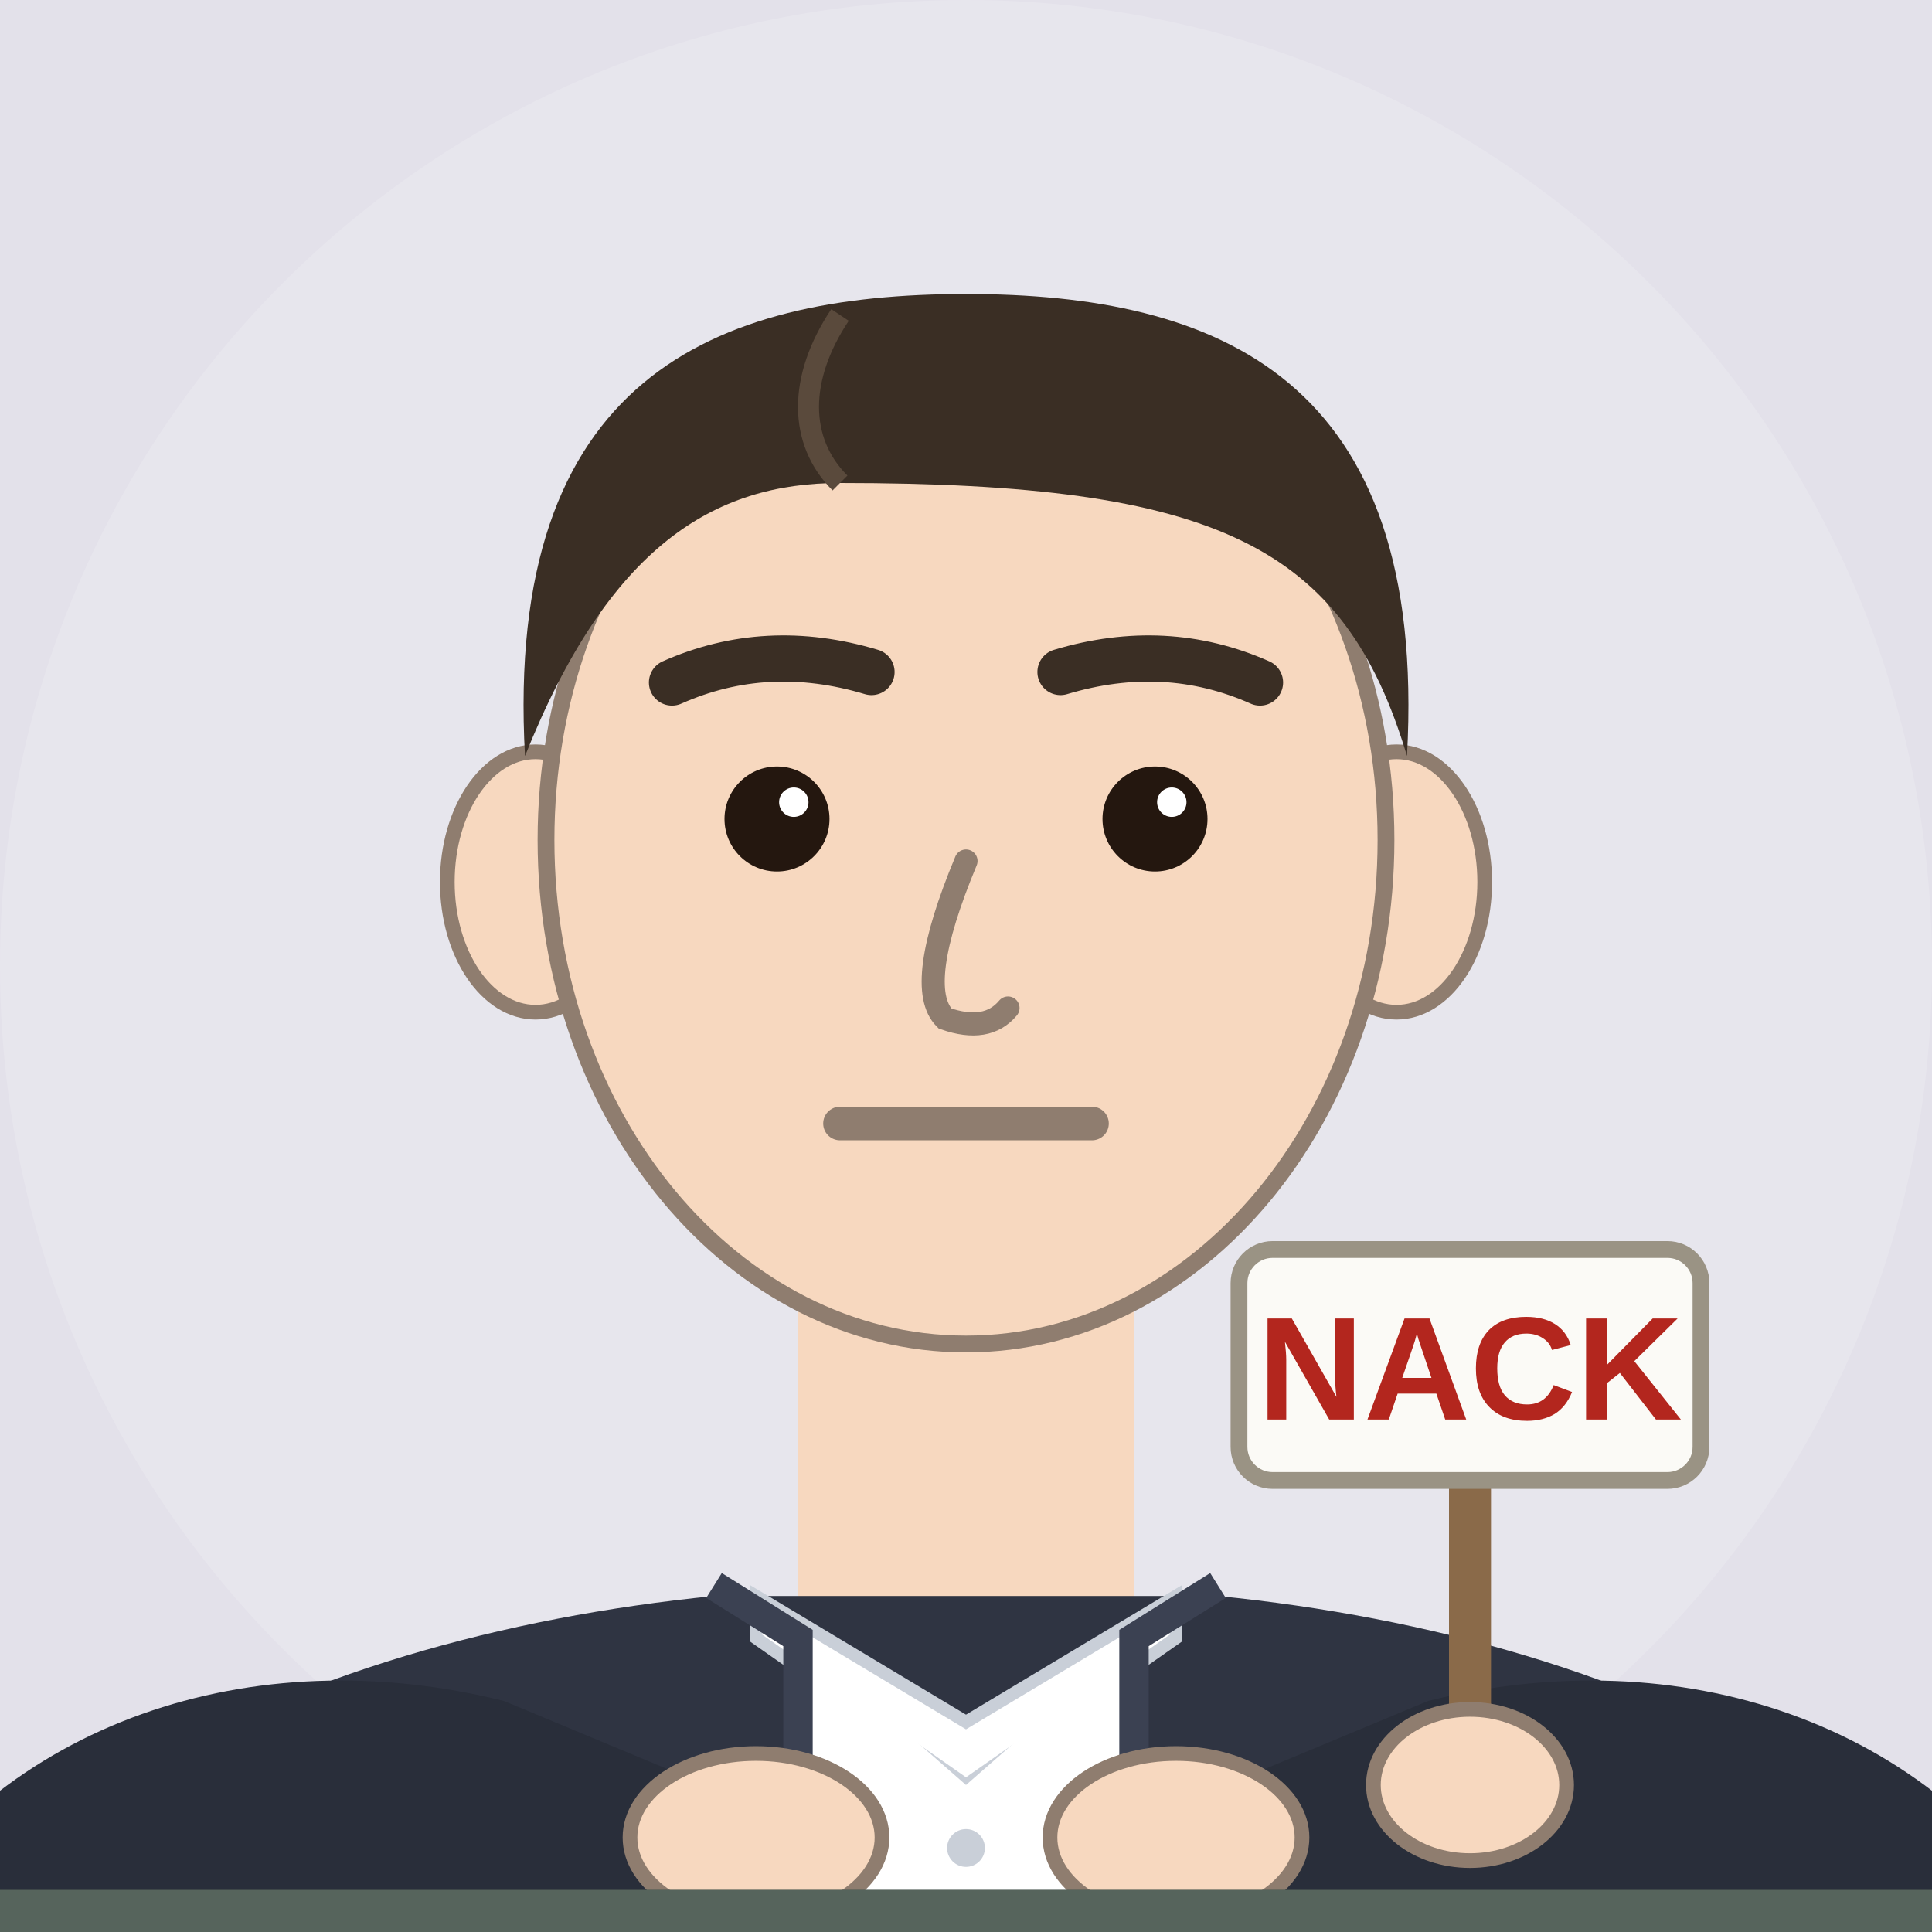
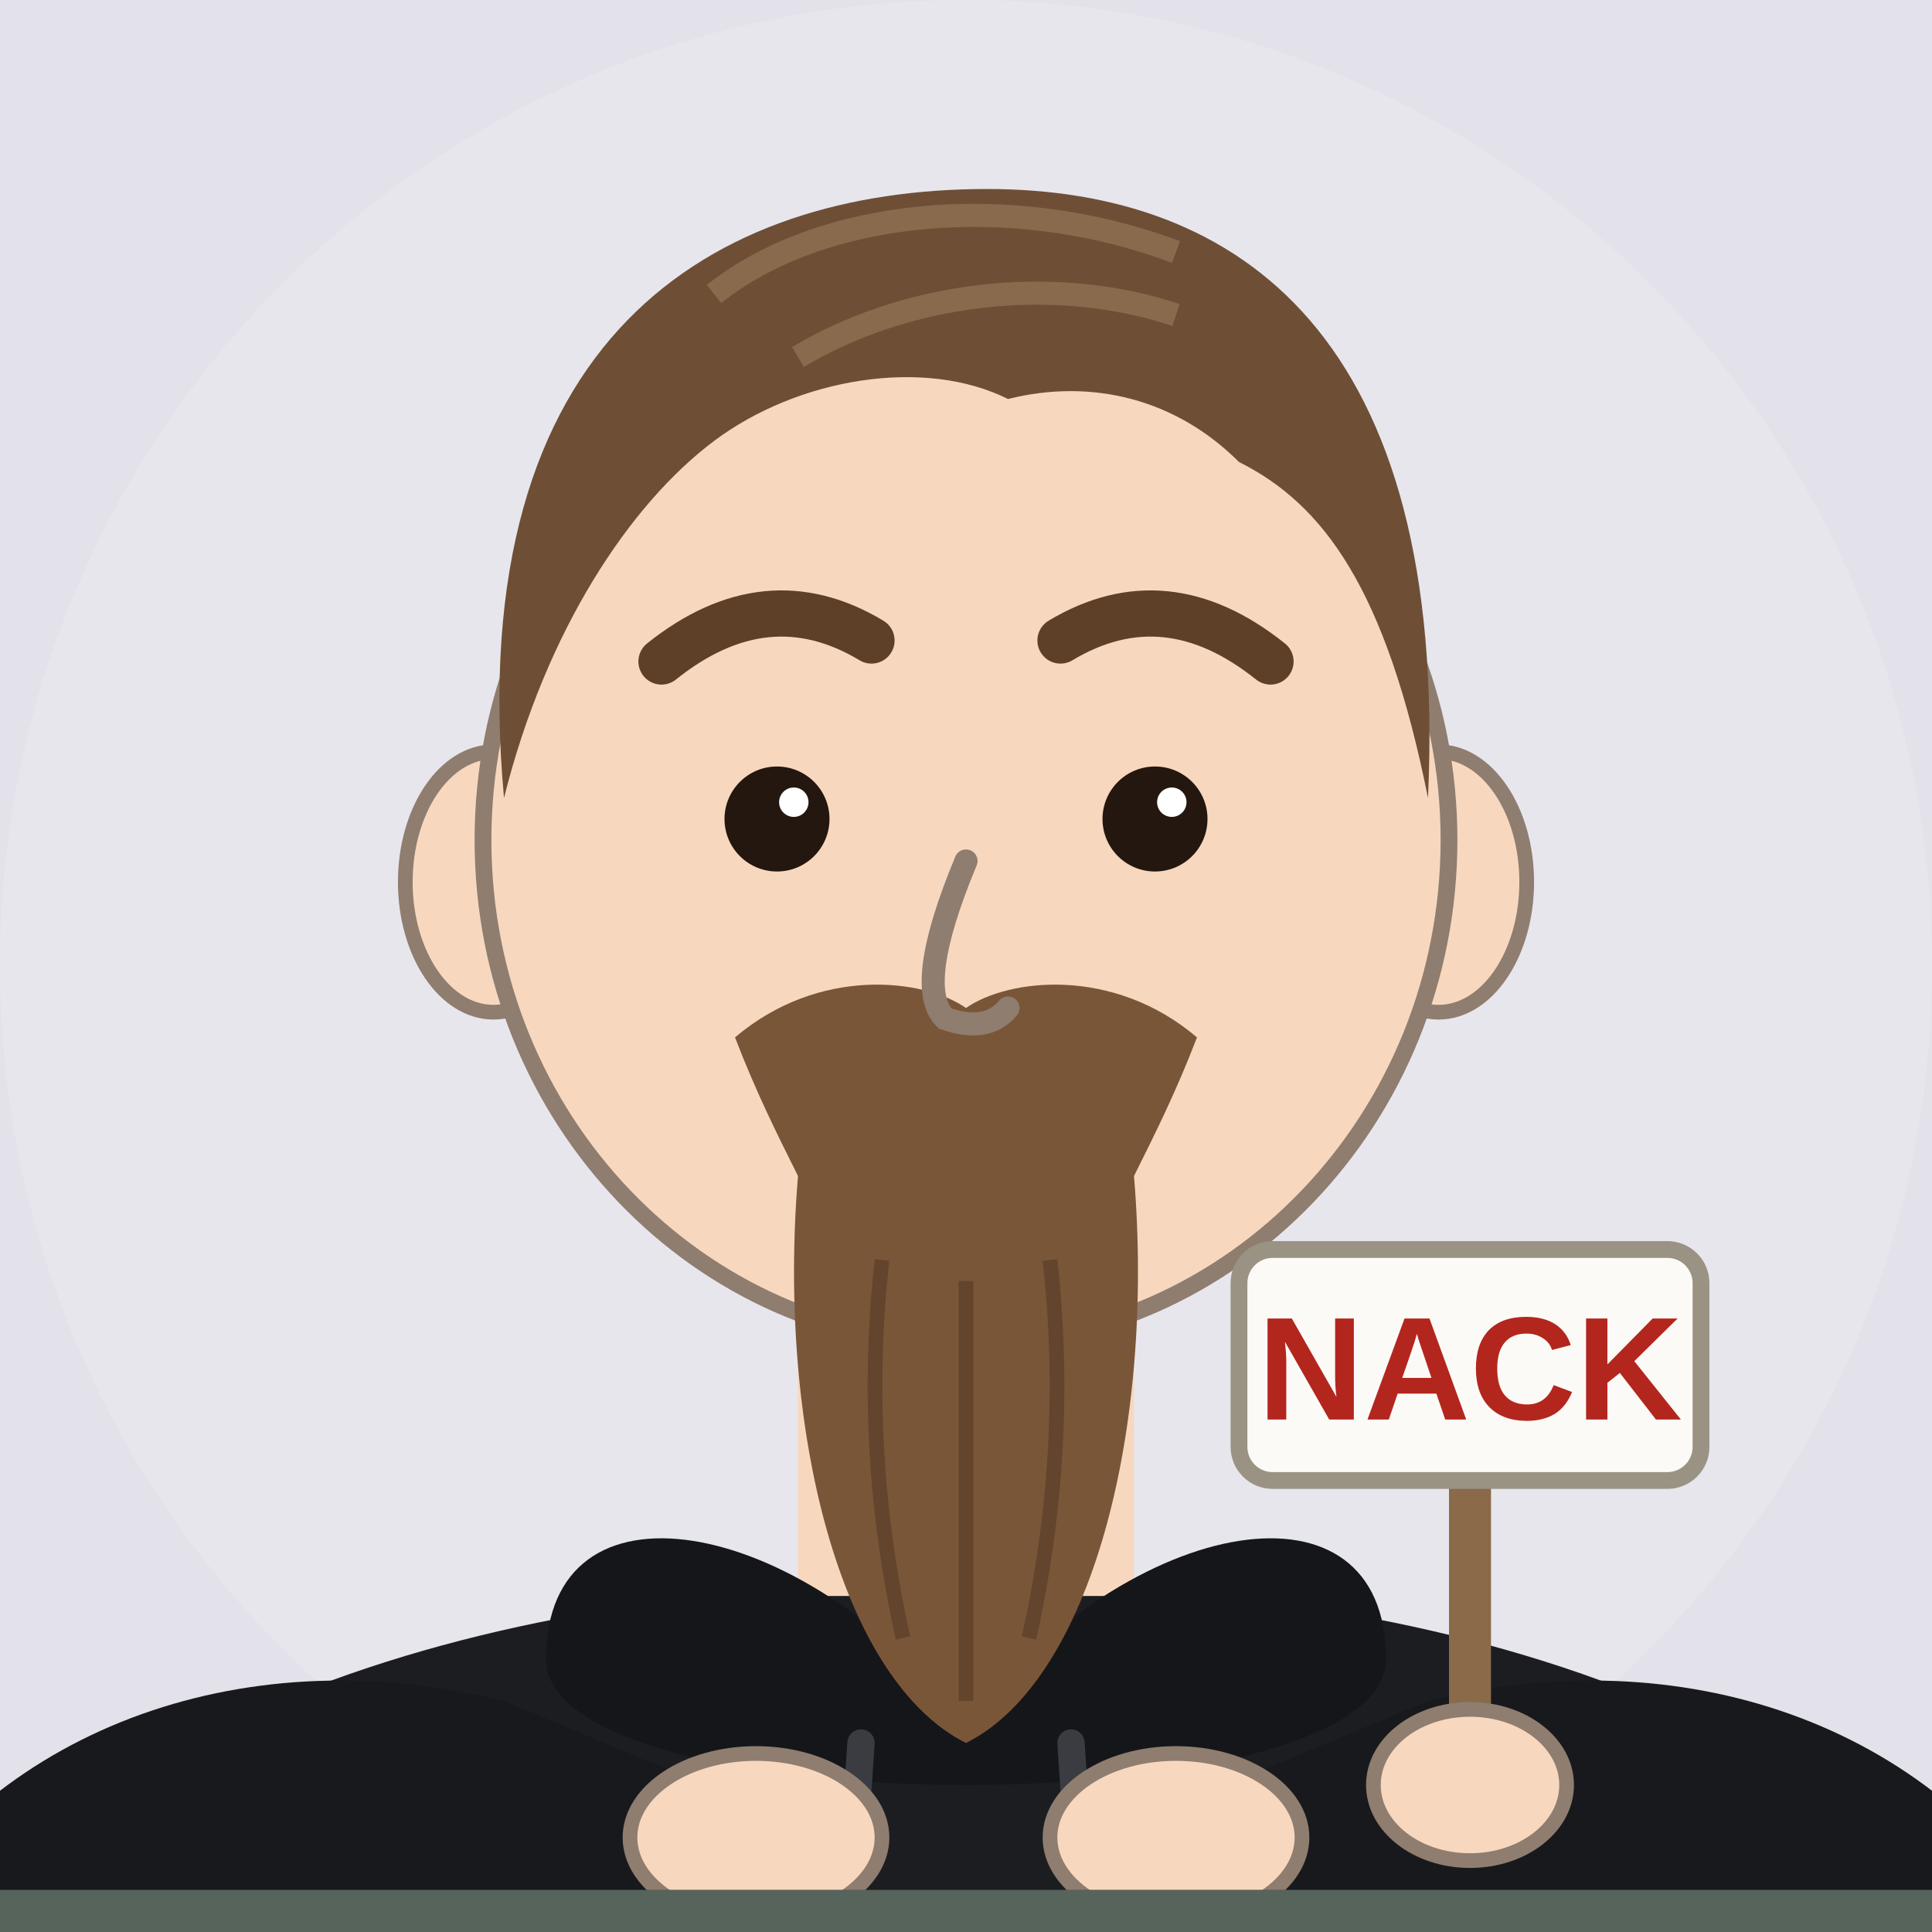
<svg xmlns="http://www.w3.org/2000/svg" viewBox="14 14 92 92" role="img" aria-label="Avatar">
  <rect width="120" height="120" rx="14" fill="#e3e1ea" />
  <circle cx="60" cy="60" r="46" fill="#ffffff" opacity=".16" />
  <path d="M52,68 L52,92 Q60,97 68,92 L68,68Z" fill="#f7d8bf" />
  <path d="M52,74 Q60,80 68,74 L68,70 L52,70Z" fill="#8f7d6f" opacity=".18" />
-   <path d="M6,120 C8,101 28,92 48,90 L72,90 C92,92 112,101 114,120Z" fill="#2f3442" />
-   <path d="M50,90 L60,96 L70,90 L70,92 L60,99 L50,92Z" fill="#ffffff" stroke="#c9cfd8" stroke-width=".6" />
-   <path d="M52,92 L60,99 L68,92 L68,120 L52,120Z" fill="#ffffff" />
-   <g fill="#c9cfd8">
-     <circle cx="60" cy="102" r=".9" />
-     <circle cx="60" cy="108" r=".9" />
-     <circle cx="60" cy="114" r=".9" />
-   </g>
-   <path d="M48,89.5 L52,92 L52,120 M72,89.5 L68,92 L68,120" fill="none" stroke="#3b4152" stroke-width="1.4" />
-   <ellipse cx="39.5" cy="56" rx="4.2" ry="6.2" fill="#f7d8bf" stroke="#8f7d6f" stroke-width=".7" />
-   <ellipse cx="80.5" cy="56" rx="4.2" ry="6.2" fill="#f7d8bf" stroke="#8f7d6f" stroke-width=".7" />
-   <ellipse cx="60" cy="54" rx="20" ry="24" fill="#f7d8bf" stroke="#8f7d6f" stroke-width=".8" />
+   <path d="M6,120 C8,101 28,92 48,90 L72,90 C92,92 112,101 114,120Z" fill="#1c1d21" />
+   <path d="M40,93 C40,84 52,86 60,96 C68,86 80,84 80,93 C80,101 40,101 40,93Z" fill="#15161a" />
+   <path d="M55,97 L54,112 M65,97 L66,112" stroke="#3a3c42" stroke-width="1.3" stroke-linecap="round" />
+   <ellipse cx="37.5" cy="56" rx="4.2" ry="6.2" fill="#f7d8bf" stroke="#8f7d6f" stroke-width=".7" />
+   <ellipse cx="82.5" cy="56" rx="4.2" ry="6.2" fill="#f7d8bf" stroke="#8f7d6f" stroke-width=".7" />
+   <ellipse cx="60" cy="54" rx="23" ry="24" fill="#f7d8bf" stroke="#8f7d6f" stroke-width=".8" />
+   <path d="M49,63.4 C53,60 58,60.6 60,62 C62,60.6 67,60 71,63.4 C70,66 69,68 68,70 C69,82 66,94 60,97 C54,94 51,82 52,70 C51,68 50,66 49,63.4Z" fill="#7a5638" />
+   <path d="M56,74 q-1,9 1,18 M60,75 q0,10 0,20 M64,74 q1,9 -1,18" fill="none" stroke="#5e4029" stroke-width=".7" opacity=".8" />
  <path d="M60,55 Q57.5,61 59,62.5 Q61,63.2 62,62" fill="none" stroke="#8f7d6f" stroke-width="1.1" stroke-linecap="round" />
-   <path d="M54,67.5 L66,67.5" fill="none" stroke="#8f7d6f" stroke-width="1.6" stroke-linecap="round" />
  <circle cx="51" cy="53" r="2.5" fill="#24170f" />
  <circle cx="69" cy="53" r="2.5" fill="#24170f" />
  <circle cx="51.8" cy="52.2" r=".7" fill="#fff" />
  <circle cx="69.8" cy="52.2" r=".7" fill="#fff" />
-   <path d="M46,46.5 Q50.5,44.5 55.5,46" fill="none" stroke="#3a2e24" stroke-width="2.2" stroke-linecap="round" />
-   <path d="M64.5,46 Q69.5,44.5 74,46.5" fill="none" stroke="#3a2e24" stroke-width="2.2" stroke-linecap="round" />
-   <path d="M39,50 C38,32 48,28 60,28 C72,28 82,32 81,50 C78,40 72,37 54,37 C48,37 43,40 39,50Z" fill="#3a2e24" />
-   <path d="M54,29 C52,32 52,35 54,37" fill="none" stroke="#5a4a3c" stroke-width="1" />
-   <path d="M8,106 C14,96 26,92 38,95 L50,100 L47,106Z" fill="#292e3a" />
-   <path d="M112,106 C106,96 94,92 82,95 L70,100 L73,106Z" fill="#292e3a" />
+   <path d="M45.5,45.5 Q50.5,41.5 55.5,44.5" fill="none" stroke="#5e4029" stroke-width="2.2" stroke-linecap="round" />
+   <path d="M64.5,44.5 Q69.5,41.5 74.5,45.5" fill="none" stroke="#5e4029" stroke-width="2.2" stroke-linecap="round" />
+   <path d="M38,52 C36,30 48,23 61,23 C73,23 83,30 82,52 C80,42 77,38 73,36 C70,33 66,32 62,33 C58,31 52,32 48,35 C44,38 40,44 38,52Z" fill="#6e4f35" />
+   <path d="M48,28 C53,24 62,23 70,26 M52,31 C57,28 64,27 70,29" fill="none" stroke="#8a6a4c" stroke-width="1.1" />
+   <path d="M8,106 C14,96 26,92 38,95 L50,100 L47,106Z" fill="#18191c" />
+   <path d="M112,106 C106,96 94,92 82,95 L70,100 L73,106Z" fill="#18191c" />
  <ellipse cx="50" cy="101.5" rx="6" ry="4" fill="#f7d8bf" stroke="#8f7d6f" stroke-width=".7" />
  <ellipse cx="70" cy="101.5" rx="6" ry="4" fill="#f7d8bf" stroke="#8f7d6f" stroke-width=".7" />
  <g transform="translate(84,79)">
    <path d="M0,5 L0,20" stroke="#8a6a49" stroke-width="2" stroke-linecap="round" />
    <rect x="-11" y="-5.5" width="22" height="11" rx="1.6" fill="#fbfaf6" stroke="#9a9384" stroke-width=".8" />
    <text x="0" y="2.6" text-anchor="middle" font-family="Arial,Helvetica,sans-serif" font-weight="700" font-size="7" fill="#b3261e">NACK</text>
  </g>
  <ellipse cx="84" cy="99" rx="4.6" ry="3.6" fill="#f7d8bf" stroke="#8f7d6f" stroke-width=".7" />
  <rect x="0" y="104" width="120" height="16" fill="#3e4a44" />
  <rect x="0" y="104" width="120" height="2.5" fill="#56645c" />
</svg>
